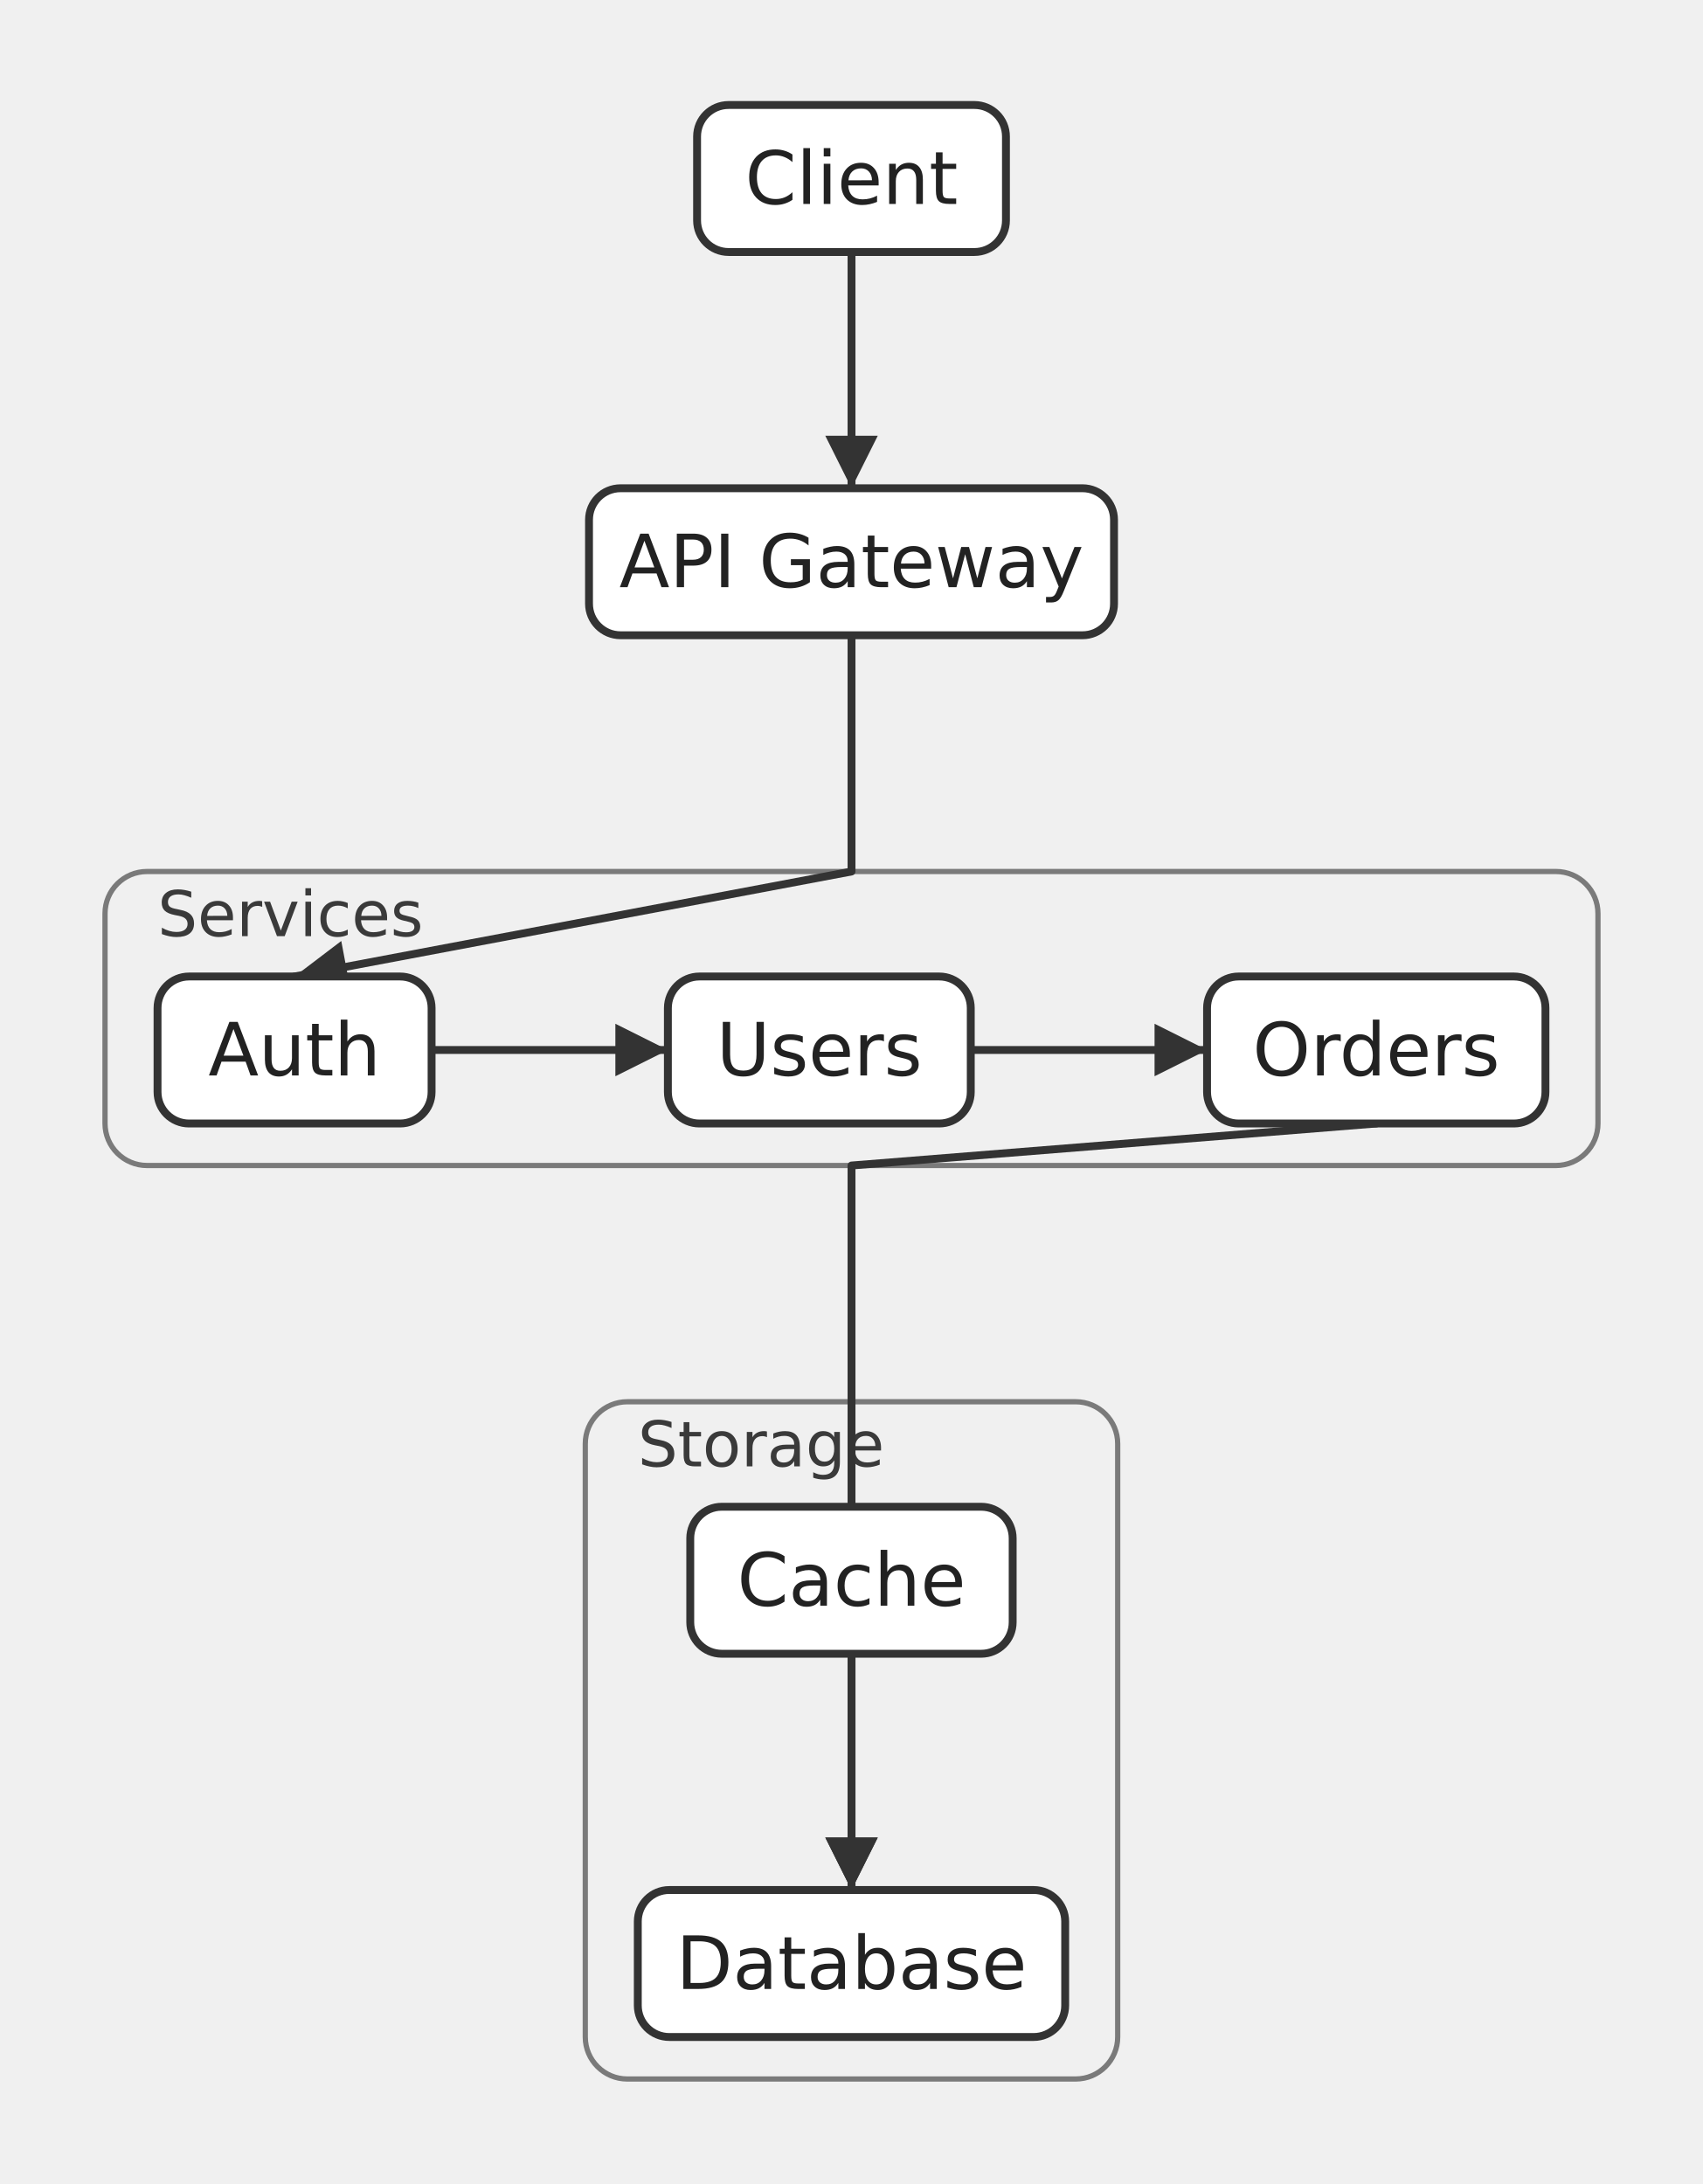
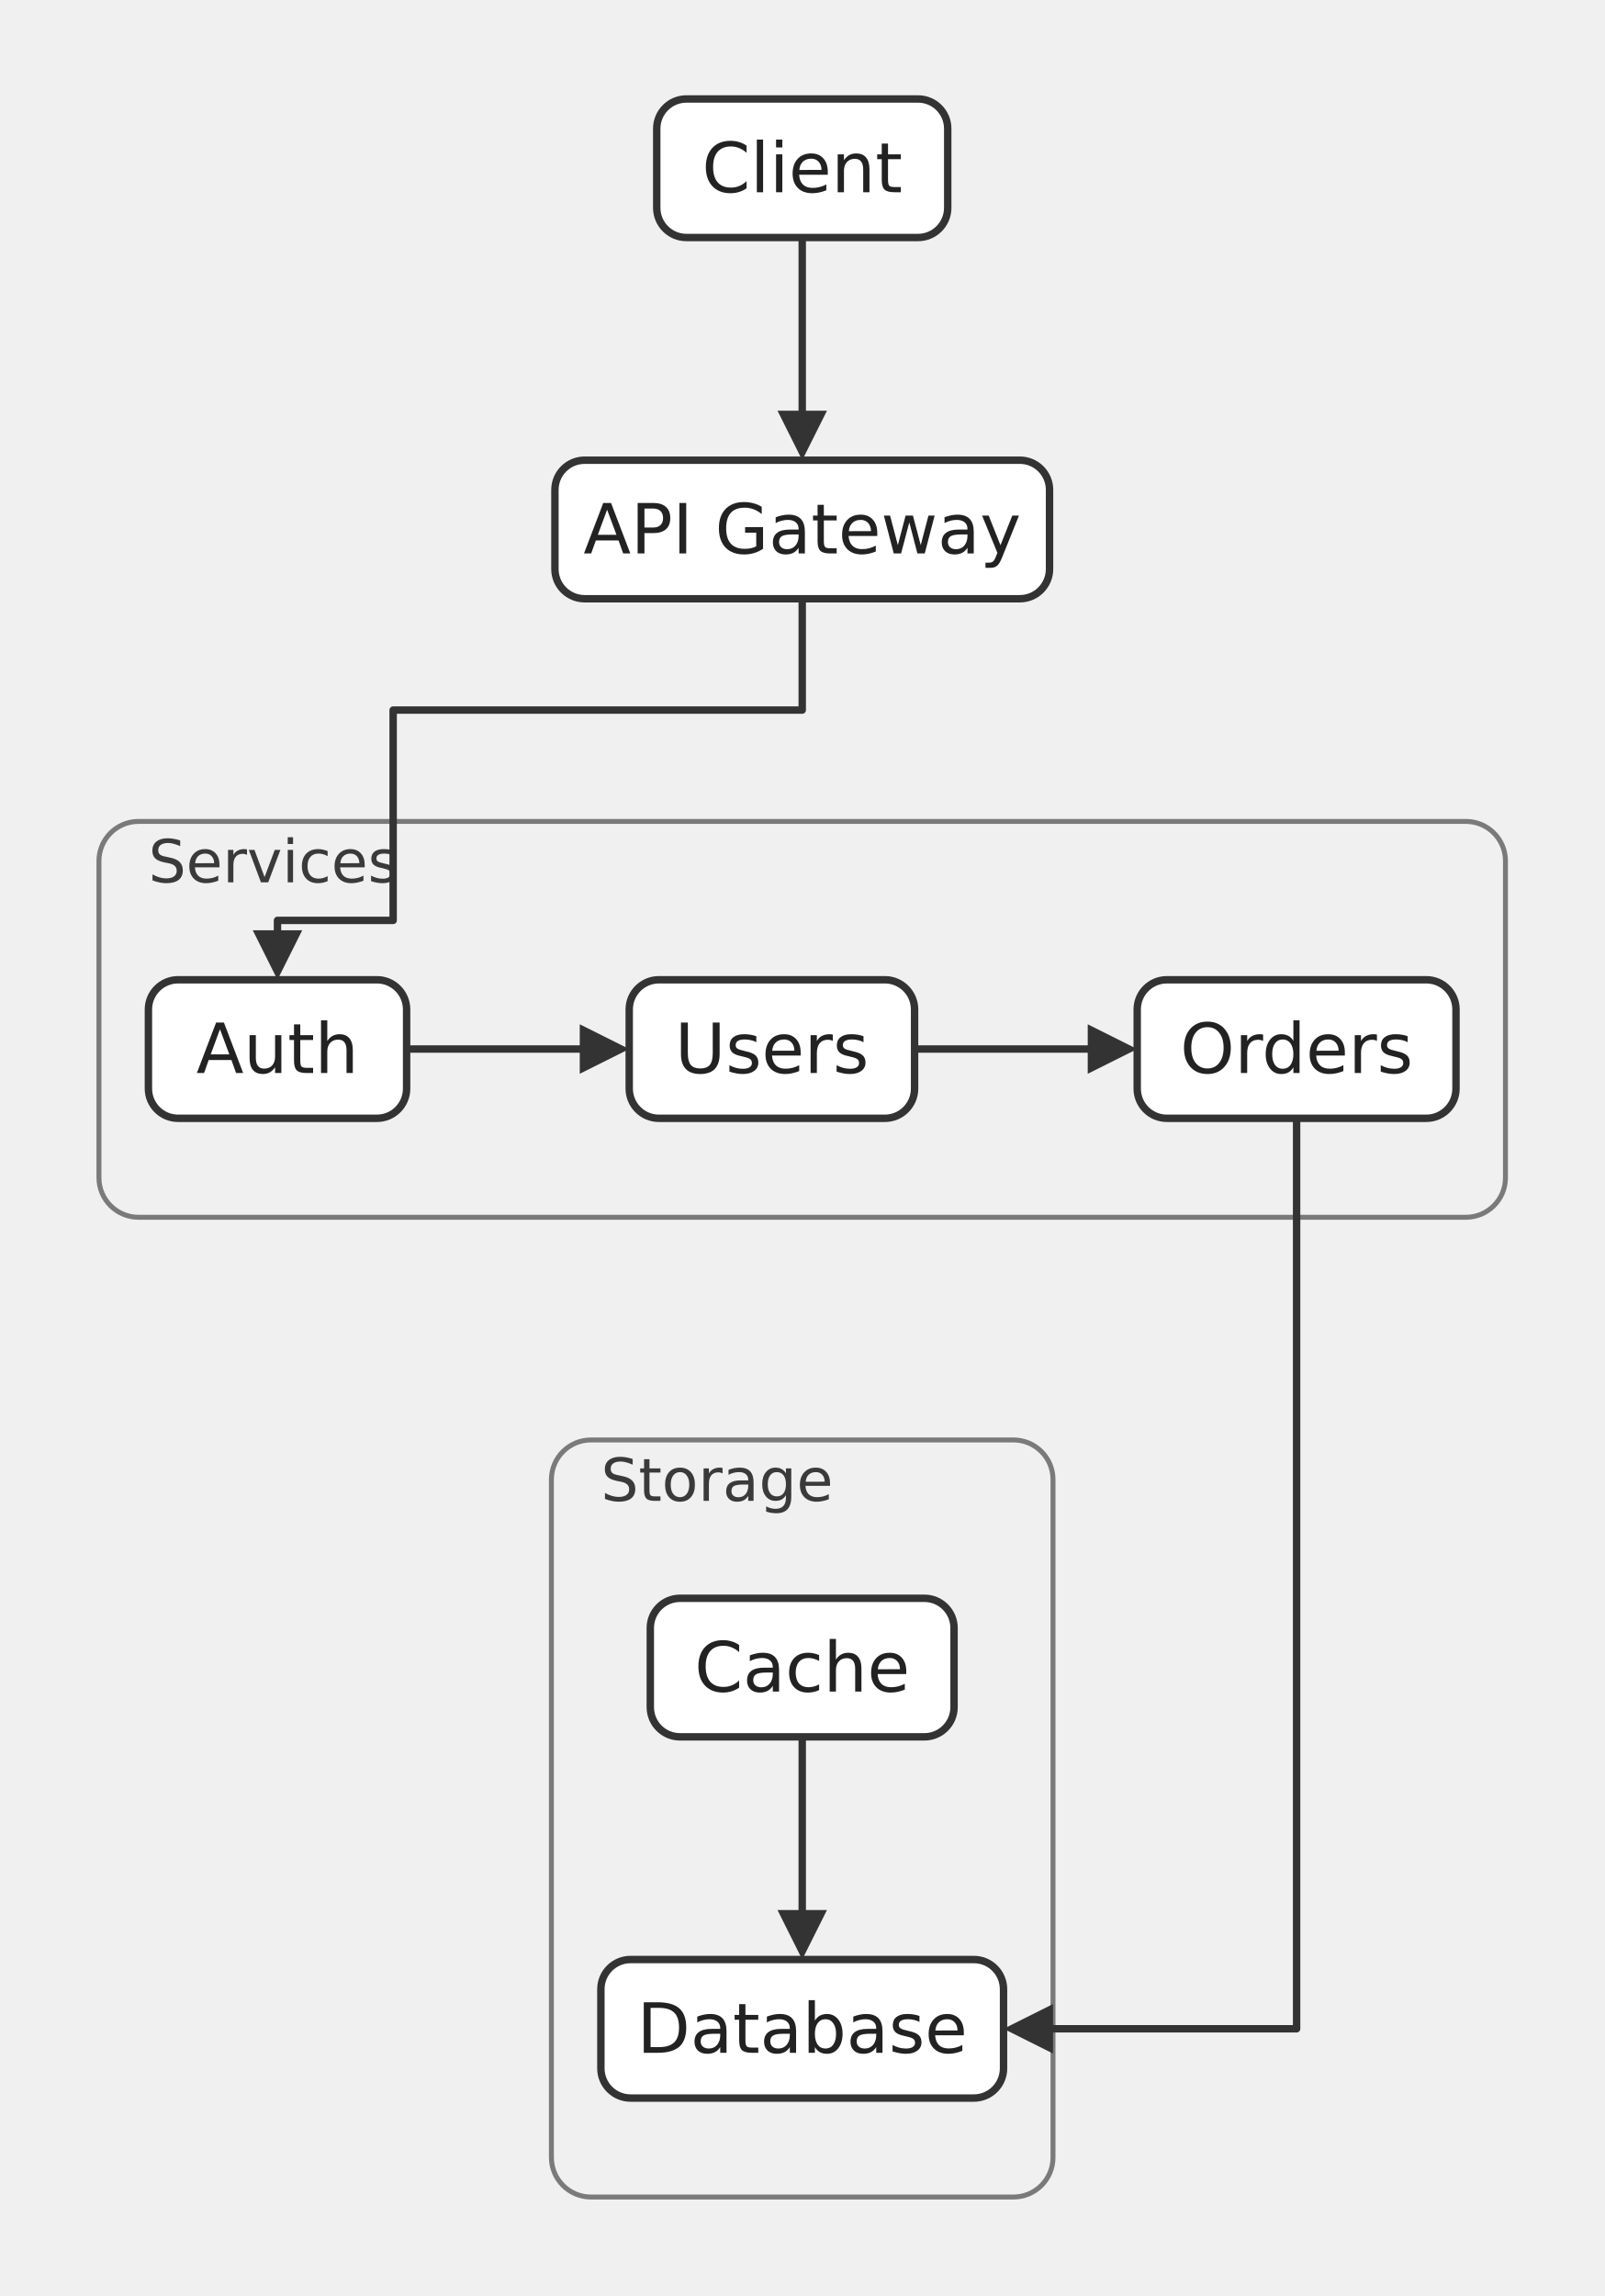
- <svg xmlns="http://www.w3.org/2000/svg" width="324.31" height="416.00" viewBox="0 0 324.31 416.00">
+ <svg xmlns="http://www.w3.org/2000/svg" width="324.31" height="464.00" viewBox="0 0 324.31 464.00">
  <defs>
-     <marker id="arrow" viewBox="0 0 10 10" refX="10" refY="5" markerWidth="10" markerHeight="10" orient="auto" markerUnits="userSpaceOnUse">
+     <marker id="arrow" viewBox="0 0 10 10" refX="6.00" refY="5" markerWidth="10" markerHeight="10" orient="auto" markerUnits="userSpaceOnUse">
      <path d="M0,0 L10,5 L0,10 Z" fill="#333" />
    </marker>
  </defs>
  <g fill="none" stroke="#7a7a7a" stroke-width="1" stroke-linejoin="round">
-     <rect x="20.00" y="166.00" width="284.31" height="56.00" rx="8" ry="8" fill="none" stroke="#7a7a7a" stroke-width="1" />
-     <rect x="111.46" y="267.00" width="101.39" height="129.00" rx="8" ry="8" fill="none" stroke="#7a7a7a" stroke-width="1" />
+     <rect x="20.00" y="166.00" width="284.31" height="80.00" rx="8" ry="8" fill="none" stroke="#7a7a7a" stroke-width="1" />
+     <rect x="111.46" y="291.00" width="101.39" height="153.00" rx="8" ry="8" fill="none" stroke="#7a7a7a" stroke-width="1" />
  </g>
  <g fill="#3a3a3a" font-family="DejaVu Sans, Arial, sans-serif" font-size="12.00">
    <text x="30.00" y="170.00" text-anchor="start" dominant-baseline="hanging">Services</text>
-     <text x="121.46" y="271.00" text-anchor="start" dominant-baseline="hanging">Storage</text>
+     <text x="121.46" y="295.00" text-anchor="start" dominant-baseline="hanging">Storage</text>
  </g>
  <g fill="none" stroke-linecap="round" stroke-linejoin="round">
-     <polyline points="82.19,200.00 127.19,200.00" stroke="#333" stroke-width="1.5" marker-end="url(#arrow)" />
-     <polyline points="184.87,200.00 229.87,200.00" stroke="#333" stroke-width="1.5" marker-end="url(#arrow)" />
-     <polyline points="162.16,315.00 162.16,360.00" stroke="#333" stroke-width="1.5" marker-end="url(#arrow)" />
-     <polyline points="162.16,48.00 162.16,93.00" stroke="#333" stroke-width="1.5" marker-end="url(#arrow)" />
-     <polyline points="162.16,121.00 162.16,166.00 56.09,186.00" stroke="#333" stroke-width="1.5" marker-end="url(#arrow)" />
-     <polyline points="262.09,214.00 162.16,222.00 162.16,267.00 162.16,360.00" stroke="#333" stroke-width="1.5" marker-end="url(#arrow)" />
+     <polyline points="82.19,212.00 123.19,212.00" stroke="#333" stroke-width="1.5" marker-end="url(#arrow)" />
+     <polyline points="184.87,212.00 225.87,212.00" stroke="#333" stroke-width="1.5" marker-end="url(#arrow)" />
+     <polyline points="162.16,351.00 162.16,392.00" stroke="#333" stroke-width="1.5" marker-end="url(#arrow)" />
+     <polyline points="162.16,48.00 162.16,89.00" stroke="#333" stroke-width="1.5" marker-end="url(#arrow)" />
+     <polyline points="162.16,121.00 162.16,143.50 79.47,143.50 79.47,166.00 79.47,186.00 56.09,186.00 56.09,194.00" stroke="#333" stroke-width="1.5" marker-end="url(#arrow)" />
+     <polyline points="262.09,226.00 262.09,410.00 212.85,410.00 206.85,410.00" stroke="#333" stroke-width="1.5" marker-end="url(#arrow)" />
  </g>
  <g>
    <rect x="132.75" y="20.00" width="58.82" height="28.00" rx="6" ry="6" fill="#fff" stroke="#333" stroke-width="1.5" />
    <text x="162.16" y="34.00" font-family="DejaVu Sans, Arial, sans-serif" font-size="14" fill="#222" text-anchor="middle" dominant-baseline="central">Client</text>
    <rect x="112.17" y="93.00" width="99.98" height="28.00" rx="6" ry="6" fill="#fff" stroke="#333" stroke-width="1.5" />
    <text x="162.16" y="107.00" font-family="DejaVu Sans, Arial, sans-serif" font-size="14" fill="#222" text-anchor="middle" dominant-baseline="central">API Gateway</text>
-     <rect x="30.00" y="186.00" width="52.19" height="28.00" rx="6" ry="6" fill="#fff" stroke="#333" stroke-width="1.5" />
-     <text x="56.09" y="200.00" font-family="DejaVu Sans, Arial, sans-serif" font-size="14" fill="#222" text-anchor="middle" dominant-baseline="central">Auth</text>
-     <rect x="127.19" y="186.00" width="57.68" height="28.00" rx="6" ry="6" fill="#fff" stroke="#333" stroke-width="1.5" />
-     <text x="156.03" y="200.00" font-family="DejaVu Sans, Arial, sans-serif" font-size="14" fill="#222" text-anchor="middle" dominant-baseline="central">Users</text>
-     <rect x="229.87" y="186.00" width="64.44" height="28.00" rx="6" ry="6" fill="#fff" stroke="#333" stroke-width="1.5" />
-     <text x="262.09" y="200.00" font-family="DejaVu Sans, Arial, sans-serif" font-size="14" fill="#222" text-anchor="middle" dominant-baseline="central">Orders</text>
-     <rect x="131.45" y="287.00" width="61.40" height="28.00" rx="6" ry="6" fill="#fff" stroke="#333" stroke-width="1.5" />
-     <text x="162.16" y="301.00" font-family="DejaVu Sans, Arial, sans-serif" font-size="14" fill="#222" text-anchor="middle" dominant-baseline="central">Cache</text>
-     <rect x="121.46" y="360.00" width="81.39" height="28.00" rx="6" ry="6" fill="#fff" stroke="#333" stroke-width="1.5" />
-     <text x="162.16" y="374.00" font-family="DejaVu Sans, Arial, sans-serif" font-size="14" fill="#222" text-anchor="middle" dominant-baseline="central">Database</text>
+     <rect x="30.00" y="198.00" width="52.19" height="28.00" rx="6" ry="6" fill="#fff" stroke="#333" stroke-width="1.5" />
+     <text x="56.09" y="212.00" font-family="DejaVu Sans, Arial, sans-serif" font-size="14" fill="#222" text-anchor="middle" dominant-baseline="central">Auth</text>
+     <rect x="127.19" y="198.00" width="57.68" height="28.00" rx="6" ry="6" fill="#fff" stroke="#333" stroke-width="1.5" />
+     <text x="156.03" y="212.00" font-family="DejaVu Sans, Arial, sans-serif" font-size="14" fill="#222" text-anchor="middle" dominant-baseline="central">Users</text>
+     <rect x="229.87" y="198.00" width="64.44" height="28.00" rx="6" ry="6" fill="#fff" stroke="#333" stroke-width="1.5" />
+     <text x="262.09" y="212.00" font-family="DejaVu Sans, Arial, sans-serif" font-size="14" fill="#222" text-anchor="middle" dominant-baseline="central">Orders</text>
+     <rect x="131.45" y="323.00" width="61.40" height="28.00" rx="6" ry="6" fill="#fff" stroke="#333" stroke-width="1.5" />
+     <text x="162.16" y="337.00" font-family="DejaVu Sans, Arial, sans-serif" font-size="14" fill="#222" text-anchor="middle" dominant-baseline="central">Cache</text>
+     <rect x="121.46" y="396.00" width="81.39" height="28.00" rx="6" ry="6" fill="#fff" stroke="#333" stroke-width="1.5" />
+     <text x="162.16" y="410.00" font-family="DejaVu Sans, Arial, sans-serif" font-size="14" fill="#222" text-anchor="middle" dominant-baseline="central">Database</text>
  </g>
</svg>
